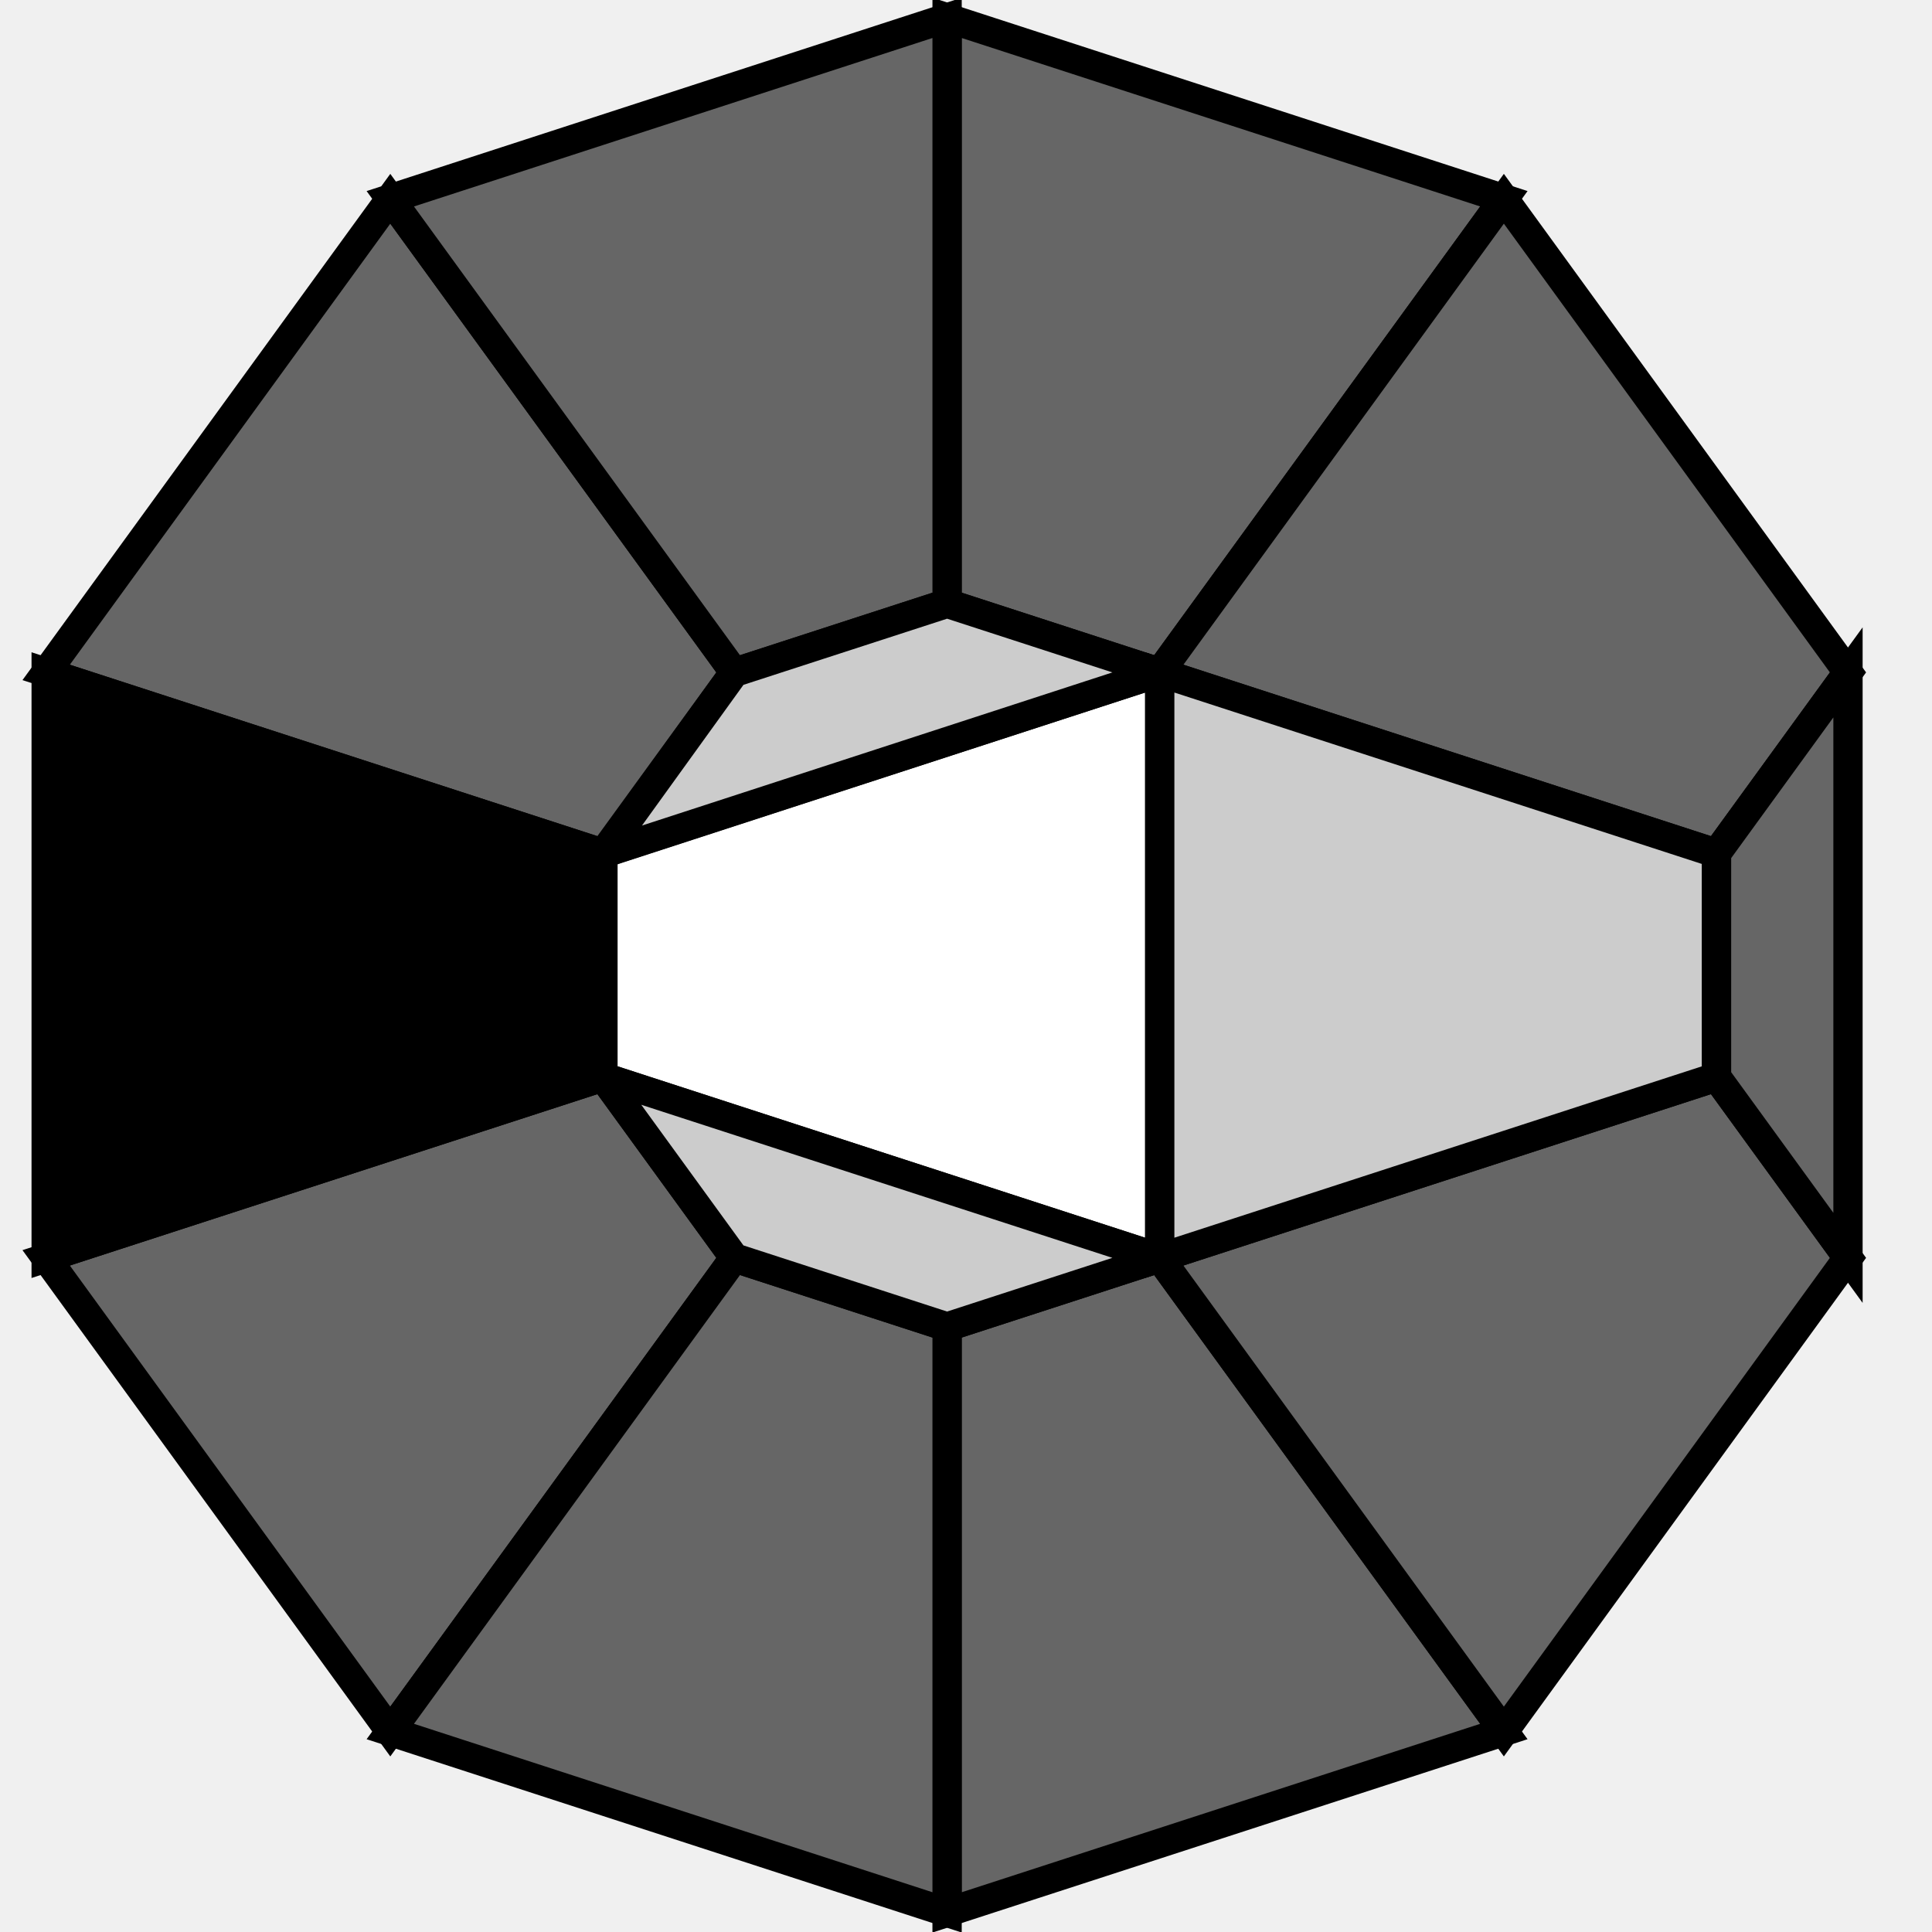
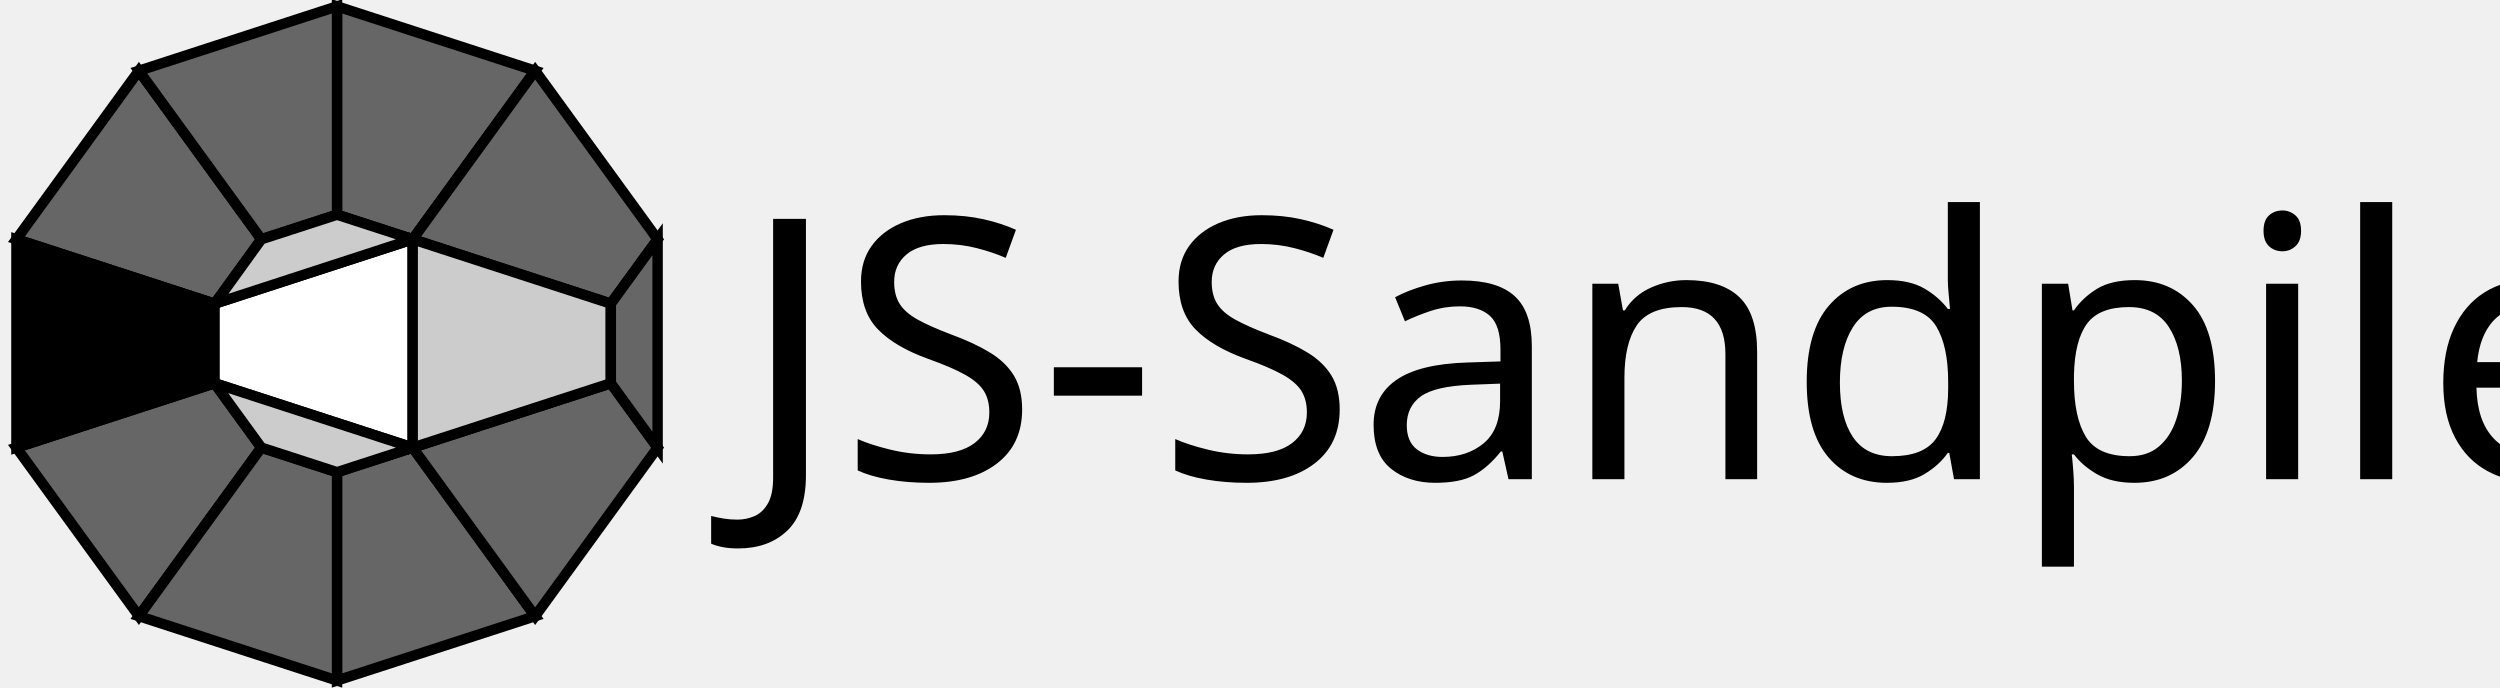
- <svg xmlns="http://www.w3.org/2000/svg" width="660" height="660" version="1.1">
+ <svg xmlns="http://www.w3.org/2000/svg" width="2400" height="660" version="1.1">
  <g id="JS-Sandpile logo" transform="rotate(90 323.6 307.7) translate(22 0)">
    <polygon points=" 061.80 117.557 223.60 235.114 199.999 307.76 0 307.76" stroke="black" fill="#666666" stroke-width="10" />
    <polygon points=" 061.803 497.97 223.606 380.42 285.410 425.32 223.606 615.53" stroke="black" fill="#666666" stroke-width="10" />
    <polygon points=" 423.6 615.53 361.803 425.32 423.6 380.42 585.41 497.97" stroke="black" fill="#666666" stroke-width="10" />
    <polygon points=" 647.2 307.768 447.2 307.768 423.6 235.11 585.41 117.557" stroke="black" fill="#666666" stroke-width="10" />
    <polygon points=" 0 307.76 199.999 307.76 223.606 380.422 061.803 497.97" stroke="black" fill="#666666" stroke-width="10" />
    <polygon points=" 223.606 615.53 285.41 425.32 361.80 425.32 423.6 615.53" stroke="black" fill="#000000" stroke-width="10" />
    <polygon points=" 585.41 497.97 423.6 380.42 447.2 307.76 647.2 307.76" stroke="black" fill="#666666" stroke-width="10" />
    <polygon points=" 423.60 235.114 361.80 425.32 285.41 425.32 223.60 235.114" stroke="black" fill="#ffffff" stroke-width="10" />
    <polygon points=" 285.41 425. 223.60 380.42 199.999 307.76 223.60 235.114" stroke="black" fill="#cccccc" stroke-width="10" />
    <polygon points=" 423.6 235.11 447.2 307.76 423.6 380.422 361.80 425.32" stroke="black" fill="#cccccc" stroke-width="10" />
    <polygon points=" 061.80 117.557 223.606 0 285.410 044.902 223.606 235.114" stroke="black" fill="#666666" stroke-width="10" />
    <polygon points=" 423.6 235.114 361.80 044.902 423.6 0 585.41 117.557" stroke="black" fill="#666666" stroke-width="10" />
    <polygon points=" 223.60 235.114 285.41 44.903 361.80 44.903 423.60 235.114" stroke="black" fill="#cccccc" stroke-width="10" />
    <polygon points=" 423.60 0 361.80 44.903 285.41 44.903 223.60 0" stroke="black" fill="#666666" stroke-width="10" />
  </g>
  <text x="710" y="460" style="font-size:350px;font-family:Impact;fill:black">JS-Sandpile</text>
</svg>
